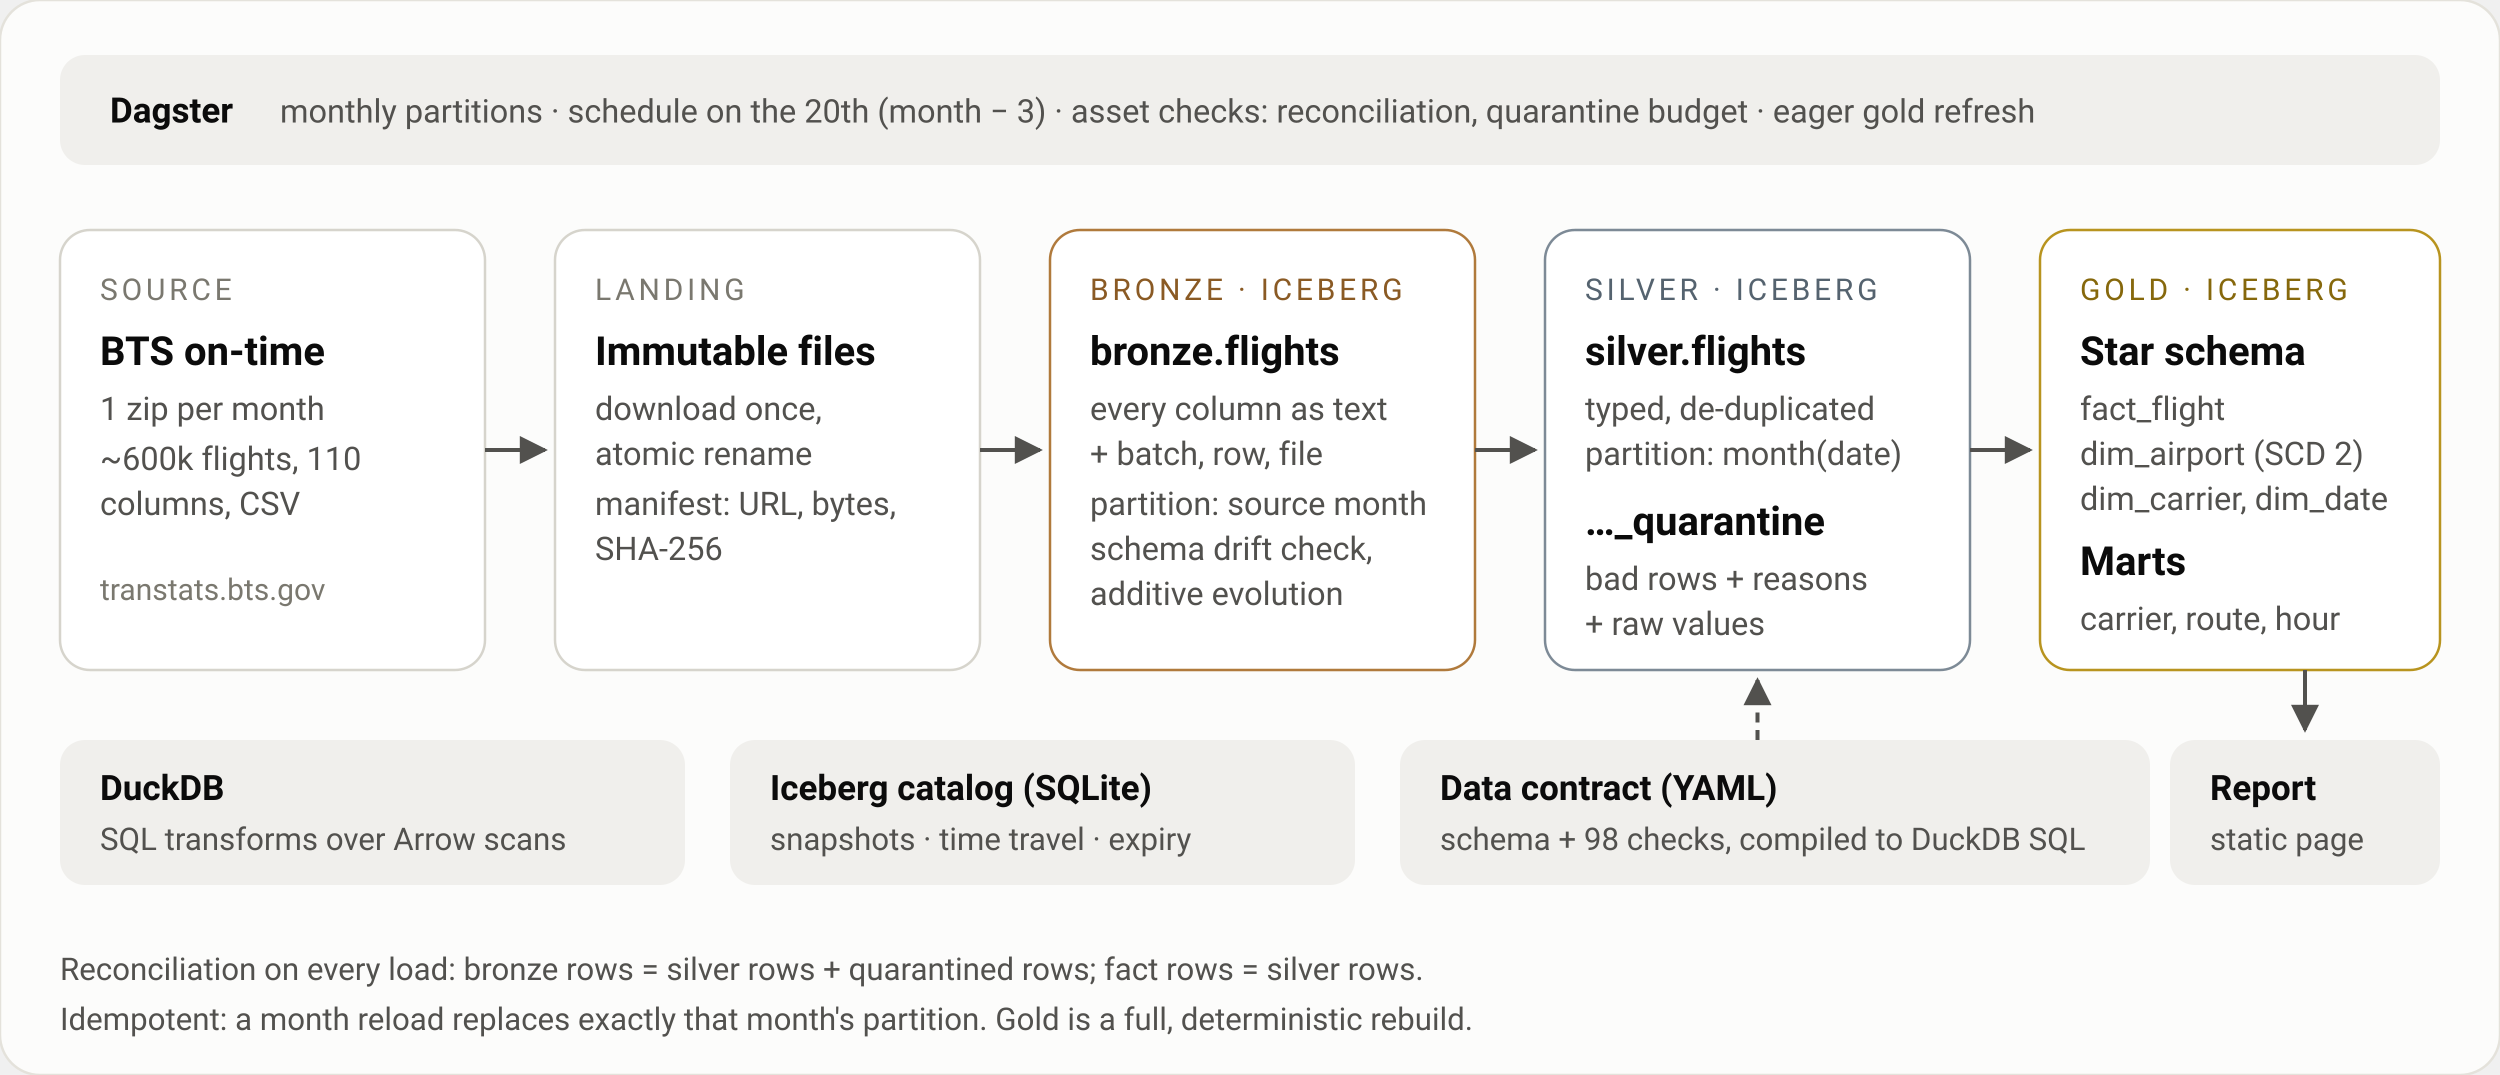
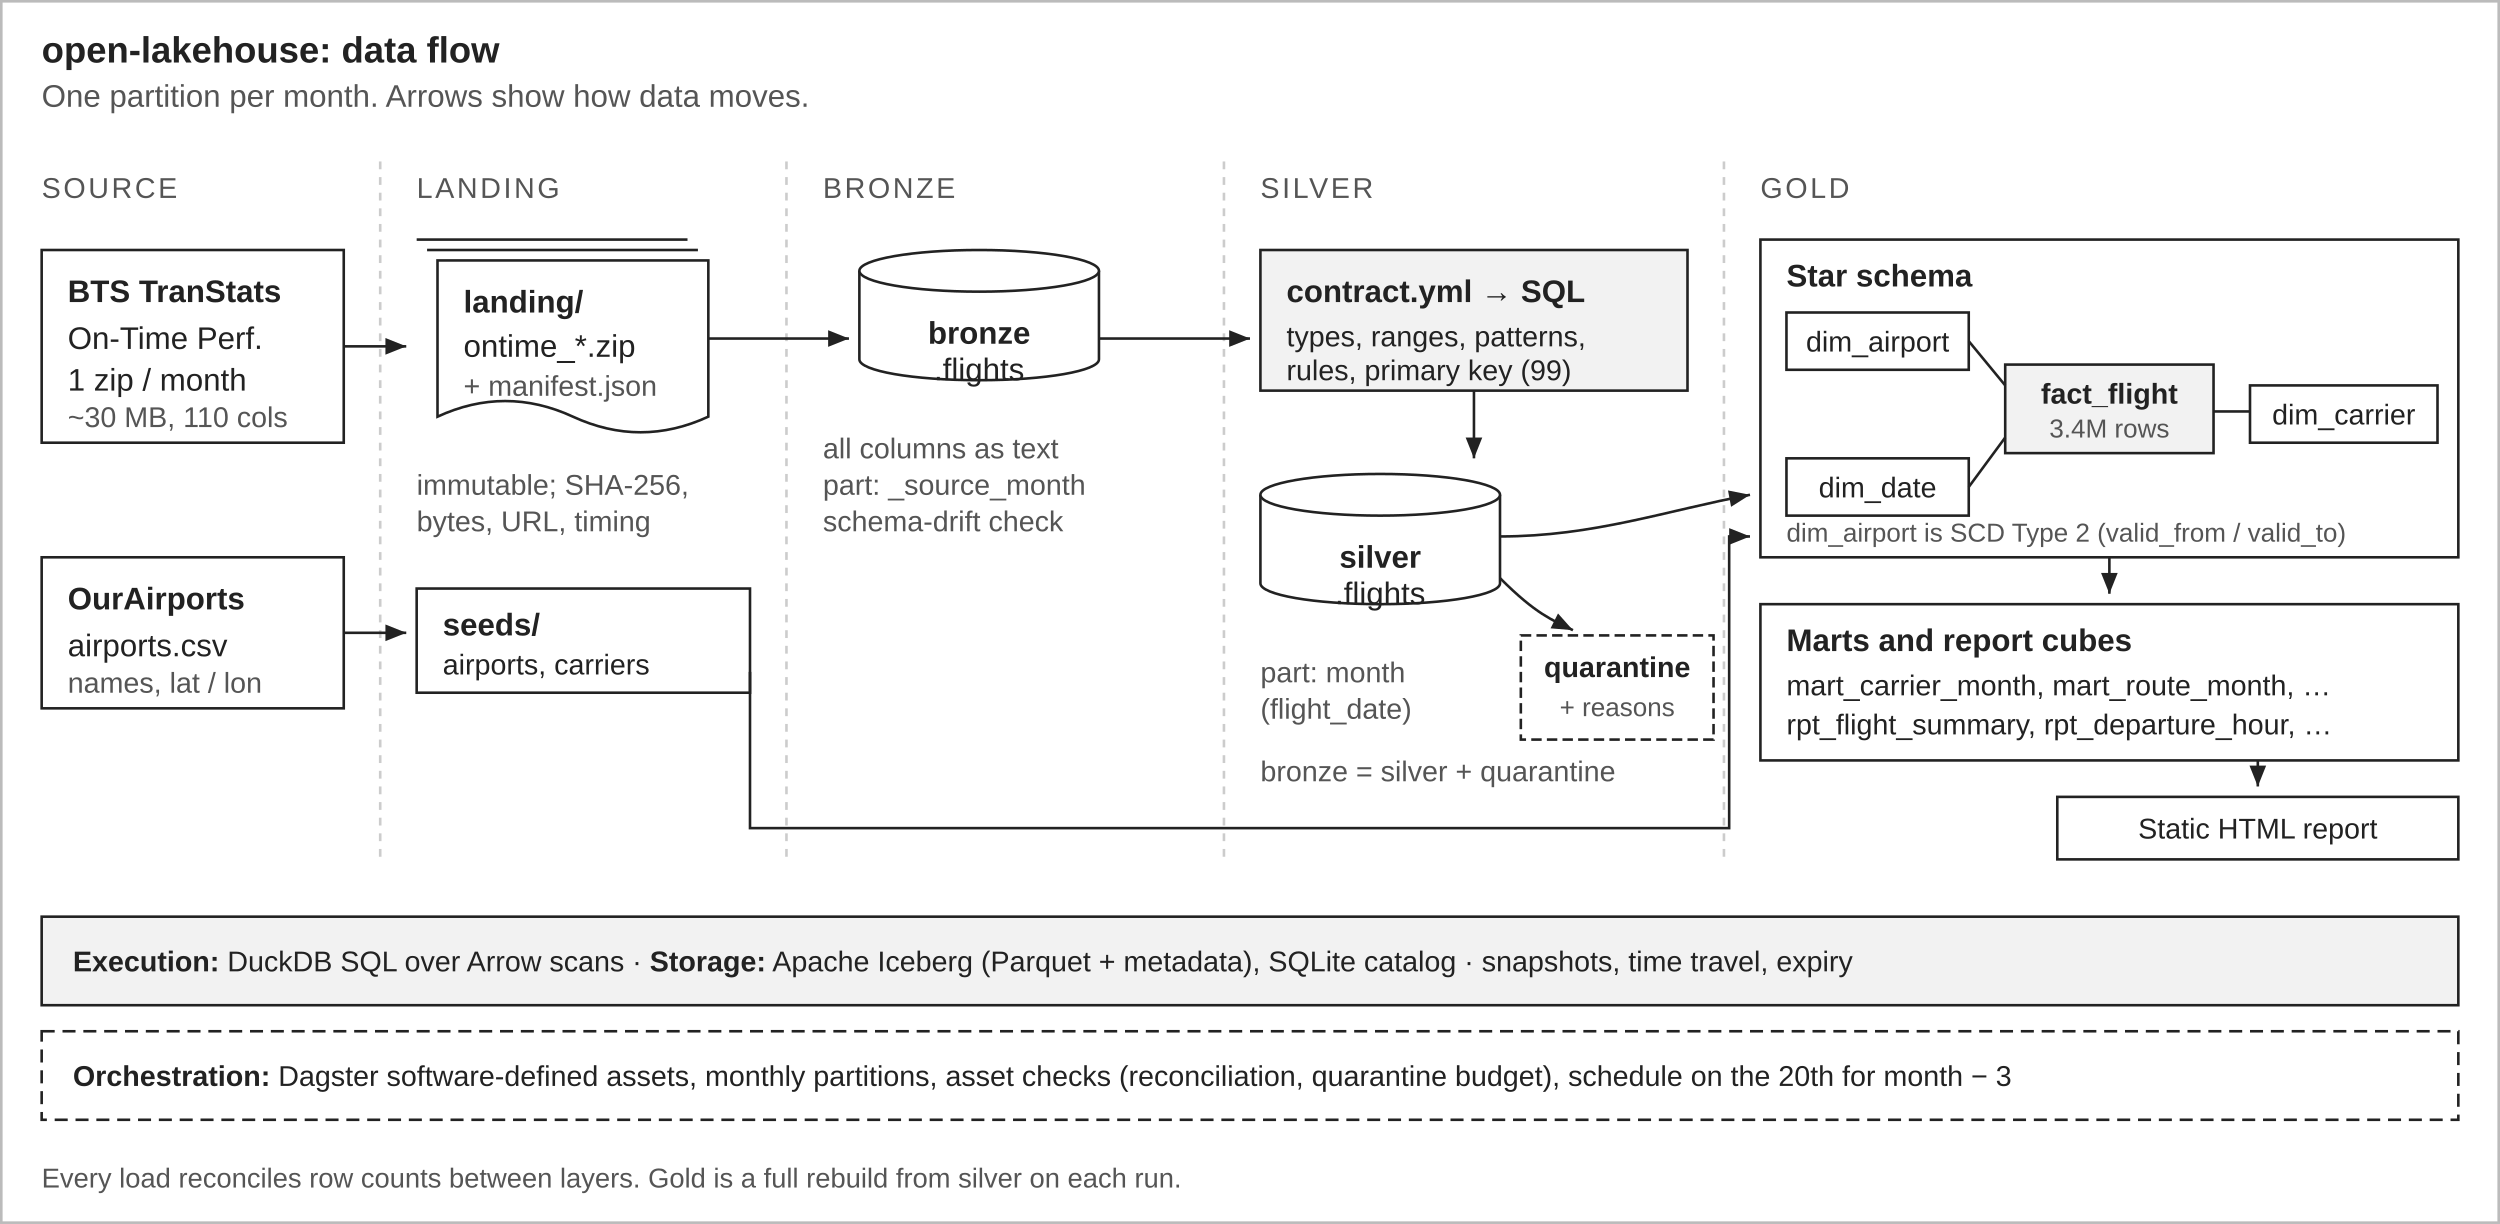
- <svg xmlns="http://www.w3.org/2000/svg" viewBox="0 0 1000 430" width="1000" height="430" font-family="system-ui,-apple-system,Segoe UI,Roboto,sans-serif">
+ <svg xmlns="http://www.w3.org/2000/svg" viewBox="0 0 960 470" width="960" height="470" font-family="Arial, 'Liberation Sans', Helvetica, sans-serif" font-size="12" fill="#222">
  <defs>
-     <marker id="arrow" viewBox="0 0 10 10" refX="9" refY="5" markerWidth="7" markerHeight="7" orient="auto-start-reverse">
-       <path d="M0,0 L10,5 L0,10 z" fill="#52514e" />
+     <marker id="a" viewBox="0 0 10 10" refX="10" refY="5" markerWidth="8" markerHeight="8" orient="auto-start-reverse">
+       <path d="M0,1 L10,5 L0,9 z" fill="#222" />
    </marker>
+     <g id="db">
+       <path d="M0,8 v34 a46,8 0 0 0 92,0 v-34" fill="#fff" stroke="#222" />
+       <ellipse cx="46" cy="8" rx="46" ry="8" fill="#fff" stroke="#222" />
+     </g>
  </defs>
-   <rect width="1000" height="430" rx="16" fill="#fcfcfb" stroke="#e4e2db" />
-   <rect x="24" y="22" width="952" height="44" rx="10" fill="#f0efec" />
-   <text x="44" y="49" font-size="14" font-weight="600" fill="#0b0b0b">Dagster</text>
-   <text x="112" y="49" font-size="13" fill="#52514e">monthly partitions · schedule on the 20th (month − 3) · asset checks: reconciliation, quarantine budget · eager gold refresh</text>
-   <g font-size="13" fill="#52514e">
-     <rect x="24" y="92" width="170" height="176" rx="12" fill="#ffffff" stroke="#d6d4cc" />
-     <text x="40" y="120" font-size="12" letter-spacing="1.5" fill="#7a786f">SOURCE</text>
-     <text x="40" y="146" font-size="16" font-weight="600" fill="#0b0b0b">BTS on-time</text>
-     <text x="40" y="168">1 zip per month</text>
-     <text x="40" y="188">~600k flights, 110</text>
-     <text x="40" y="206">columns, CSV</text>
-     <text x="40" y="240" fill="#7a786f" font-size="12">transtats.bts.gov</text>
-     <rect x="222" y="92" width="170" height="176" rx="12" fill="#ffffff" stroke="#d6d4cc" />
-     <text x="238" y="120" font-size="12" letter-spacing="1.5" fill="#7a786f">LANDING</text>
-     <text x="238" y="146" font-size="16" font-weight="600" fill="#0b0b0b">Immutable files</text>
-     <text x="238" y="168">download once,</text>
-     <text x="238" y="186">atomic rename</text>
-     <text x="238" y="206">manifest: URL, bytes,</text>
-     <text x="238" y="224">SHA-256</text>
-     <rect x="420" y="92" width="170" height="176" rx="12" fill="#ffffff" stroke="#b07a3c" />
-     <text x="436" y="120" font-size="12" letter-spacing="1.5" fill="#8a5a24">BRONZE · ICEBERG</text>
-     <text x="436" y="146" font-size="16" font-weight="600" fill="#0b0b0b">bronze.flights</text>
-     <text x="436" y="168">every column as text</text>
-     <text x="436" y="186">+ batch, row, file</text>
-     <text x="436" y="206">partition: source month</text>
-     <text x="436" y="224">schema drift check,</text>
-     <text x="436" y="242">additive evolution</text>
-     <rect x="618" y="92" width="170" height="176" rx="12" fill="#ffffff" stroke="#7d8a96" />
-     <text x="634" y="120" font-size="12" letter-spacing="1.5" fill="#55636f">SILVER · ICEBERG</text>
-     <text x="634" y="146" font-size="16" font-weight="600" fill="#0b0b0b">silver.flights</text>
-     <text x="634" y="168">typed, de-duplicated</text>
-     <text x="634" y="186">partition: month(date)</text>
-     <text x="634" y="214" font-size="16" font-weight="600" fill="#0b0b0b">…_quarantine</text>
-     <text x="634" y="236">bad rows + reasons</text>
-     <text x="634" y="254">+ raw values</text>
-     <rect x="816" y="92" width="160" height="176" rx="12" fill="#ffffff" stroke="#b8941f" />
-     <text x="832" y="120" font-size="12" letter-spacing="1.5" fill="#86680c">GOLD · ICEBERG</text>
-     <text x="832" y="146" font-size="16" font-weight="600" fill="#0b0b0b">Star schema</text>
-     <text x="832" y="168">fact_flight</text>
-     <text x="832" y="186">dim_airport (SCD 2)</text>
-     <text x="832" y="204">dim_carrier, dim_date</text>
-     <text x="832" y="230" font-size="16" font-weight="600" fill="#0b0b0b">Marts</text>
-     <text x="832" y="252">carrier, route, hour</text>
+   <rect x="0.5" y="0.5" width="959" height="469" fill="#fff" stroke="#bbb" />
+   <text x="16" y="24" font-size="14" font-weight="bold">open-lakehouse: data flow</text>
+   <text x="16" y="41" fill="#555">One partition per month. Arrows show how data moves.</text>
+   <g font-size="11" fill="#555" letter-spacing="1">
+     <text x="16" y="76">SOURCE</text>
+     <text x="160" y="76">LANDING</text>
+     <text x="316" y="76">BRONZE</text>
+     <text x="484" y="76">SILVER</text>
+     <text x="676" y="76">GOLD</text>
  </g>
-   <g stroke="#52514e" stroke-width="1.6" fill="none" marker-end="url(#arrow)">
-     <path d="M194 180 H218" />
-     <path d="M392 180 H416" />
-     <path d="M590 180 H614" />
-     <path d="M788 180 H812" />
+   <g stroke="#ccc" stroke-dasharray="3 3">
+     <line x1="146" y1="62" x2="146" y2="330" />
+     <line x1="302" y1="62" x2="302" y2="330" />
+     <line x1="470" y1="62" x2="470" y2="330" />
+     <line x1="662" y1="62" x2="662" y2="330" />
  </g>
-   <rect x="560" y="296" width="300" height="58" rx="10" fill="#f0efec" />
-   <text x="576" y="320" font-size="14" font-weight="600" fill="#0b0b0b">Data contract (YAML)</text>
-   <text x="576" y="340" font-size="12.5" fill="#52514e">schema + 98 checks, compiled to DuckDB SQL</text>
-   <path d="M703 296 V272" stroke="#52514e" stroke-width="1.6" stroke-dasharray="4 3" marker-end="url(#arrow)" fill="none" />
-   <rect x="24" y="296" width="250" height="58" rx="10" fill="#f0efec" />
-   <text x="40" y="320" font-size="14" font-weight="600" fill="#0b0b0b">DuckDB</text>
-   <text x="40" y="340" font-size="12.5" fill="#52514e">SQL transforms over Arrow scans</text>
-   <rect x="292" y="296" width="250" height="58" rx="10" fill="#f0efec" />
-   <text x="308" y="320" font-size="14" font-weight="600" fill="#0b0b0b">Iceberg catalog (SQLite)</text>
-   <text x="308" y="340" font-size="12.5" fill="#52514e">snapshots · time travel · expiry</text>
-   <rect x="868" y="296" width="108" height="58" rx="10" fill="#f0efec" />
-   <text x="884" y="320" font-size="14" font-weight="600" fill="#0b0b0b">Report</text>
-   <text x="884" y="340" font-size="12.5" fill="#52514e">static page</text>
-   <path d="M922 268 V292" stroke="#52514e" stroke-width="1.6" marker-end="url(#arrow)" fill="none" />
-   <text x="24" y="392" font-size="12.5" fill="#52514e">Reconciliation on every load: bronze rows = silver rows + quarantined rows; fact rows = silver rows.</text>
-   <text x="24" y="412" font-size="12.5" fill="#52514e">Idempotent: a month reload replaces exactly that month's partition. Gold is a full, deterministic rebuild.</text>
+   <rect x="16" y="96" width="116" height="74" fill="#fff" stroke="#222" />
+   <text x="26" y="116" font-weight="bold">BTS TranStats</text>
+   <text x="26" y="134">On-Time Perf.</text>
+   <text x="26" y="150">1 zip / month</text>
+   <text x="26" y="164" fill="#555" font-size="11">~30 MB, 110 cols</text>
+   <rect x="16" y="214" width="116" height="58" fill="#fff" stroke="#222" />
+   <text x="26" y="234" font-weight="bold">OurAirports</text>
+   <text x="26" y="252">airports.csv</text>
+   <text x="26" y="266" fill="#555" font-size="11">names, lat / lon</text>
+   <path d="M168,100 h104 v60 q-26,12 -52,0 t-52,0 z" fill="#fff" stroke="#222" />
+   <path d="M164,96 h104" stroke="#222" fill="none" />
+   <path d="M160,92 h104" stroke="#222" fill="none" />
+   <text x="178" y="120" font-weight="bold">landing/</text>
+   <text x="178" y="137">ontime_*.zip</text>
+   <text x="178" y="152" fill="#555" font-size="11">+ manifest.json</text>
+   <text x="160" y="190" font-size="11" fill="#555">immutable; SHA-256,</text>
+   <text x="160" y="204" font-size="11" fill="#555">bytes, URL, timing</text>
+   <rect x="160" y="226" width="128" height="40" fill="#fff" stroke="#222" />
+   <text x="170" y="244" font-weight="bold">seeds/</text>
+   <text x="170" y="259" font-size="11">airports, carriers</text>
+   <use href="#db" x="330" y="96" />
+   <text x="376" y="132" text-anchor="middle" font-weight="bold">bronze</text>
+   <text x="376" y="146" text-anchor="middle">.flights</text>
+   <text x="316" y="176" font-size="11" fill="#555">all columns as text</text>
+   <text x="316" y="190" font-size="11" fill="#555">part: _source_month</text>
+   <text x="316" y="204" font-size="11" fill="#555">schema-drift check</text>
+   <rect x="484" y="96" width="164" height="54" fill="#f2f2f2" stroke="#222" />
+   <text x="494" y="116" font-weight="bold">contract.yml → SQL</text>
+   <text x="494" y="133" font-size="11">types, ranges, patterns,</text>
+   <text x="494" y="146" font-size="11">rules, primary key (99)</text>
+   <use href="#db" x="484" y="182" />
+   <text x="530" y="218" text-anchor="middle" font-weight="bold">silver</text>
+   <text x="530" y="232" text-anchor="middle">.flights</text>
+   <rect x="584" y="244" width="74" height="40" fill="#fff" stroke="#222" stroke-dasharray="4 2" />
+   <text x="621" y="260" text-anchor="middle" font-size="11" font-weight="bold">quarantine</text>
+   <text x="621" y="275" text-anchor="middle" font-size="10" fill="#555">+ reasons</text>
+   <text x="484" y="262" font-size="11" fill="#555">part: month</text>
+   <text x="484" y="276" font-size="11" fill="#555">(flight_date)</text>
+   <text x="484" y="300" font-size="11" fill="#555">bronze = silver + quarantine</text>
+   <rect x="676" y="92" width="268" height="122" fill="#fff" stroke="#222" />
+   <text x="686" y="110" font-weight="bold">Star schema</text>
+   <rect x="770" y="140" width="80" height="34" fill="#f2f2f2" stroke="#222" />
+   <text x="810" y="155" text-anchor="middle" font-weight="bold" font-size="11">fact_flight</text>
+   <text x="810" y="168" text-anchor="middle" font-size="10" fill="#555">3.4M rows</text>
+   <g font-size="11">
+     <rect x="686" y="120" width="70" height="22" fill="#fff" stroke="#222" />
+     <text x="721" y="135" text-anchor="middle">dim_airport</text>
+     <rect x="686" y="176" width="70" height="22" fill="#fff" stroke="#222" />
+     <text x="721" y="191" text-anchor="middle">dim_date</text>
+     <rect x="864" y="148" width="72" height="22" fill="#fff" stroke="#222" />
+     <text x="900" y="163" text-anchor="middle">dim_carrier</text>
+   </g>
+   <g stroke="#222">
+     <line x1="756" y1="131" x2="770" y2="148" />
+     <line x1="756" y1="187" x2="770" y2="168" />
+     <line x1="850" y1="158" x2="864" y2="158" />
+   </g>
+   <text x="686" y="208" font-size="10" fill="#555">dim_airport is SCD Type 2 (valid_from / valid_to)</text>
+   <rect x="676" y="232" width="268" height="60" fill="#fff" stroke="#222" />
+   <text x="686" y="250" font-weight="bold">Marts and report cubes</text>
+   <text x="686" y="267" font-size="11">mart_carrier_month, mart_route_month, …</text>
+   <text x="686" y="282" font-size="11">rpt_flight_summary, rpt_departure_hour, …</text>
+   <rect x="790" y="306" width="154" height="24" fill="#fff" stroke="#222" />
+   <text x="867" y="322" text-anchor="middle" font-size="11">Static HTML report</text>
+   <g stroke="#222" fill="none" marker-end="url(#a)">
+     <path d="M132,133 H156" />
+     <path d="M132,243 H156" />
+     <path d="M272,130 H326" />
+     <path d="M422,130 H480" />
+     <path d="M566,150 V176" />
+     <path d="M576,222 C590,236 596,238 604,242" />
+     <path d="M576,206 C612,206 640,196 672,190" />
+     <path d="M288,258 V318 H664 V206 H672" />
+     <path d="M810,214 V228" />
+     <path d="M867,292 V302" />
+   </g>
+   <g font-size="11">
+     <rect x="16" y="352" width="928" height="34" fill="#f2f2f2" stroke="#222" />
+     <text x="28" y="373">
+       <tspan font-weight="bold">Execution:</tspan> DuckDB SQL over Arrow scans · <tspan font-weight="bold">Storage:</tspan> Apache Iceberg (Parquet + metadata), SQLite catalog · snapshots, time travel, expiry</text>
+     <rect x="16" y="396" width="928" height="34" fill="#fff" stroke="#222" stroke-dasharray="5 3" />
+     <text x="28" y="417">
+       <tspan font-weight="bold">Orchestration:</tspan> Dagster software-defined assets, monthly partitions, asset checks (reconciliation, quarantine budget), schedule on the 20th for month − 3</text>
+   </g>
+   <text x="16" y="456" font-size="10.5" fill="#555">Every load reconciles row counts between layers. Gold is a full rebuild from silver on each run.</text>
</svg>
